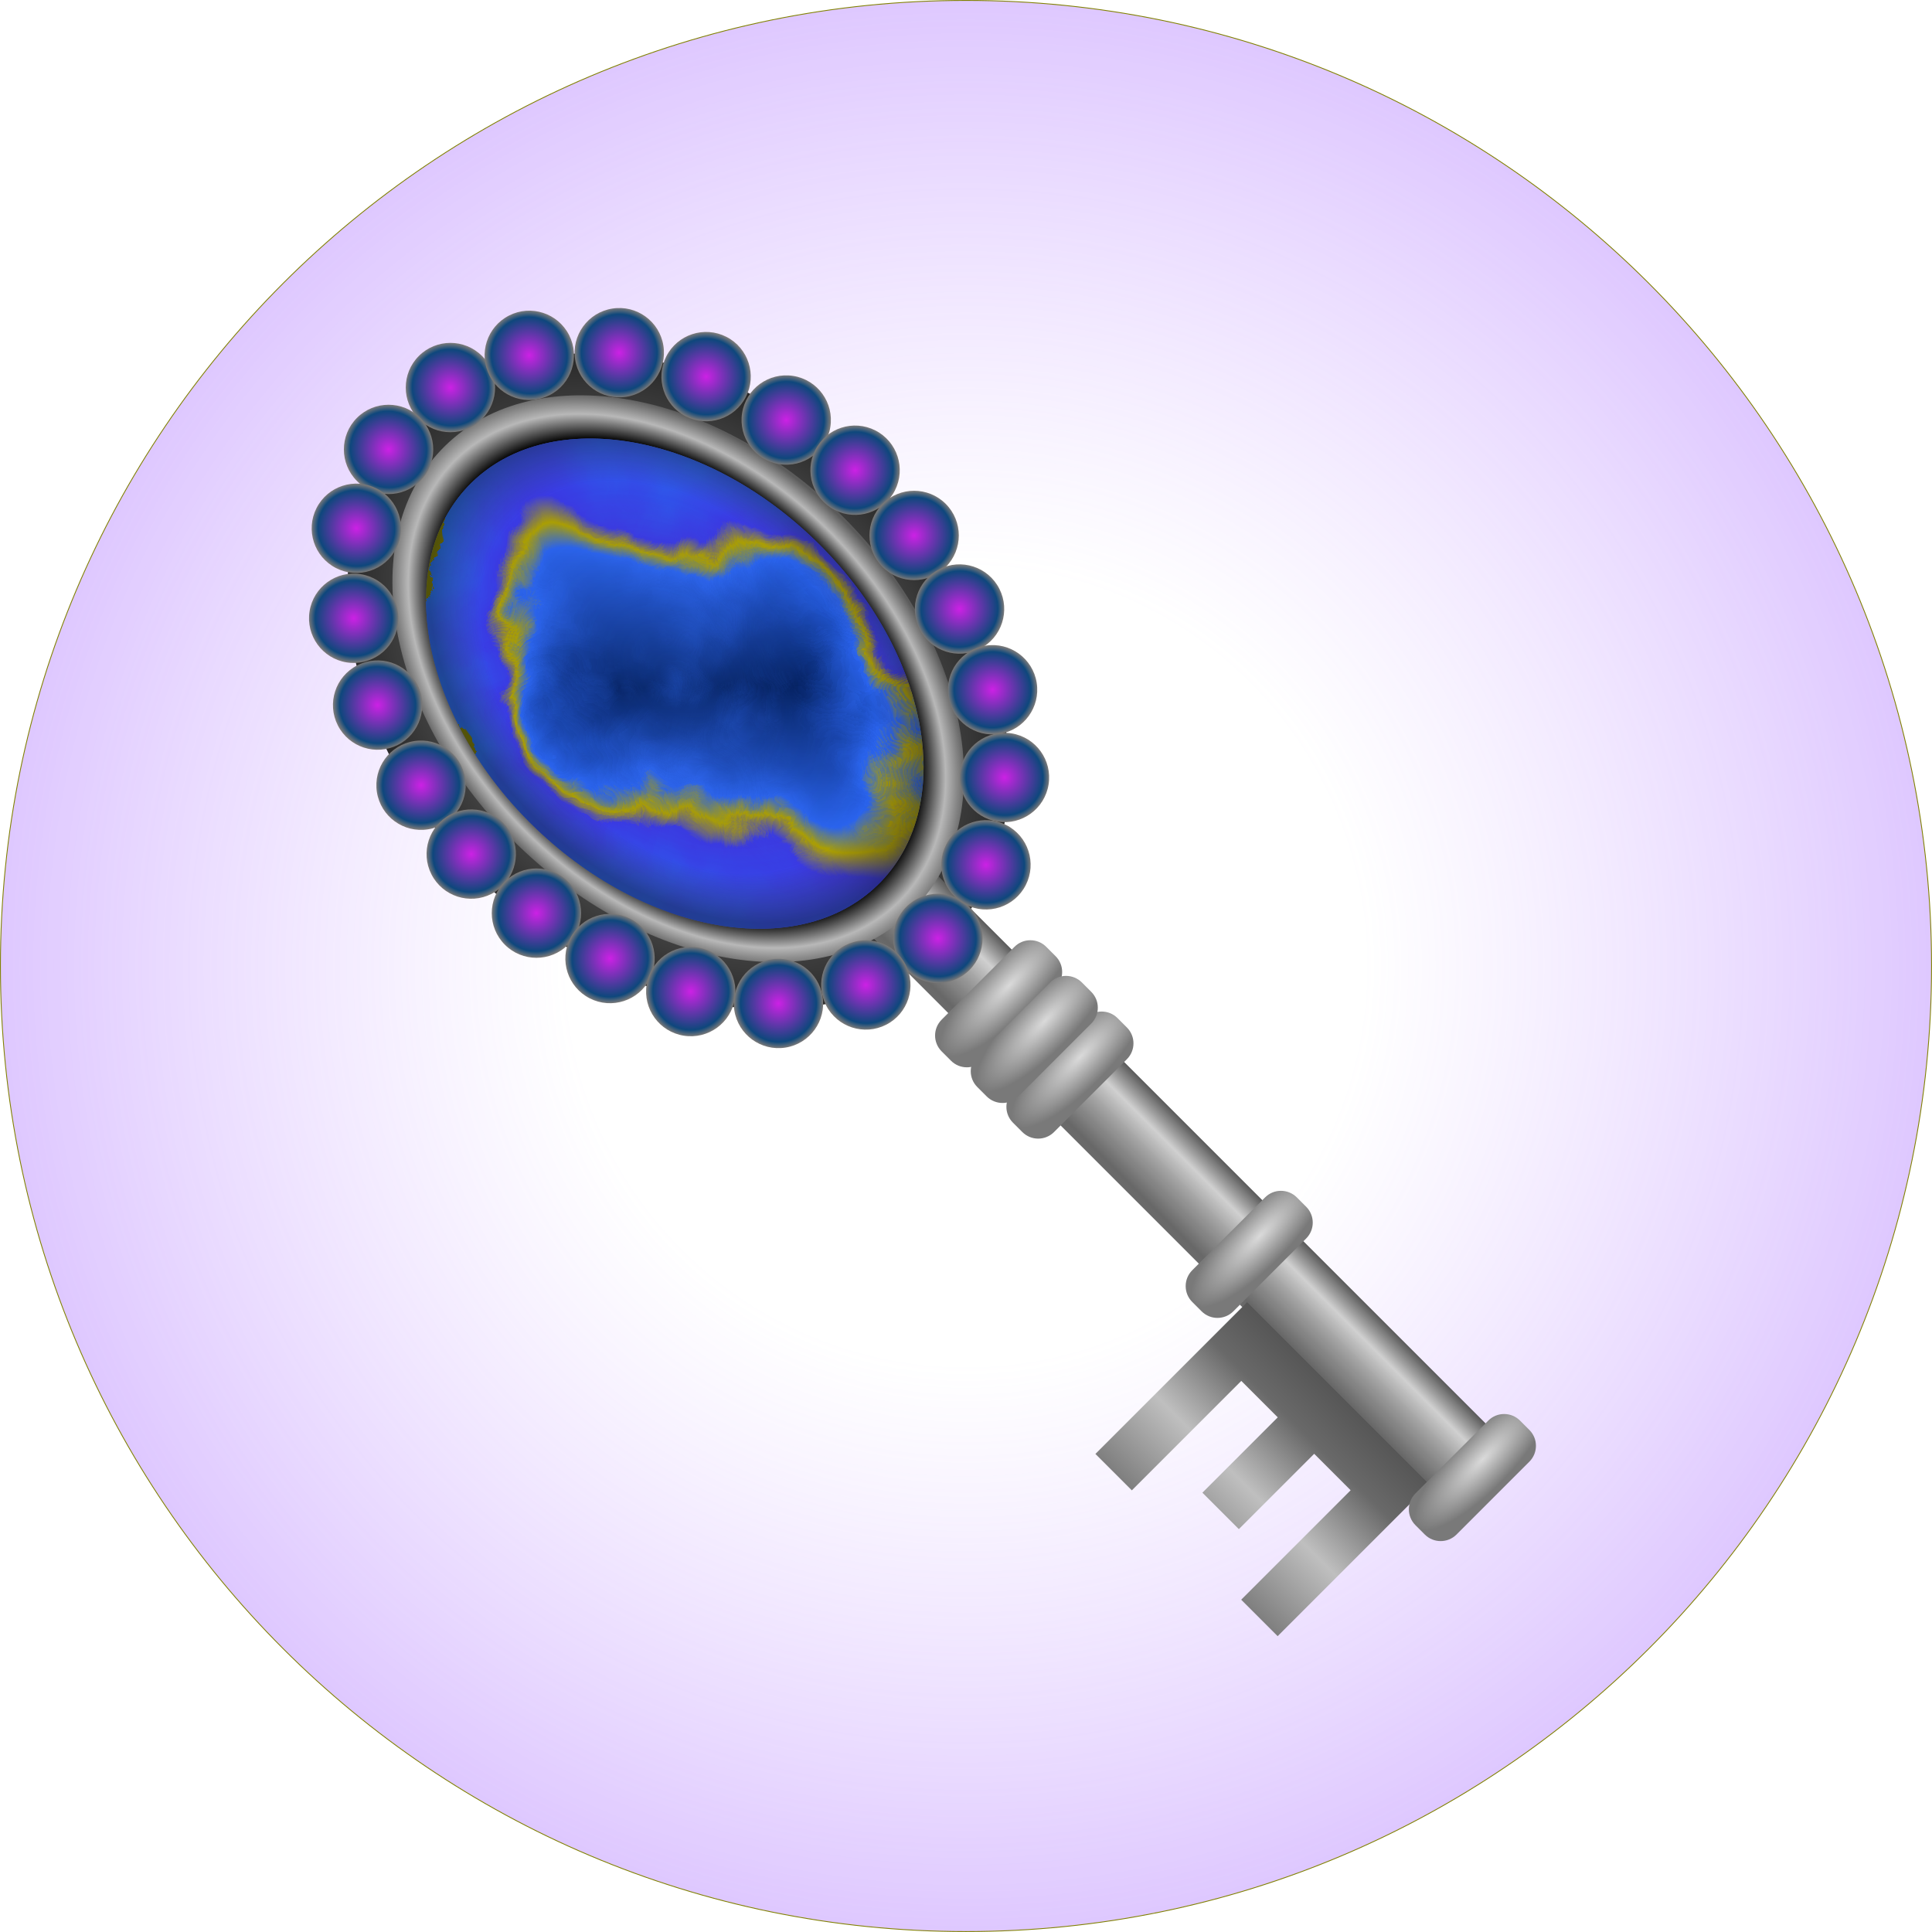
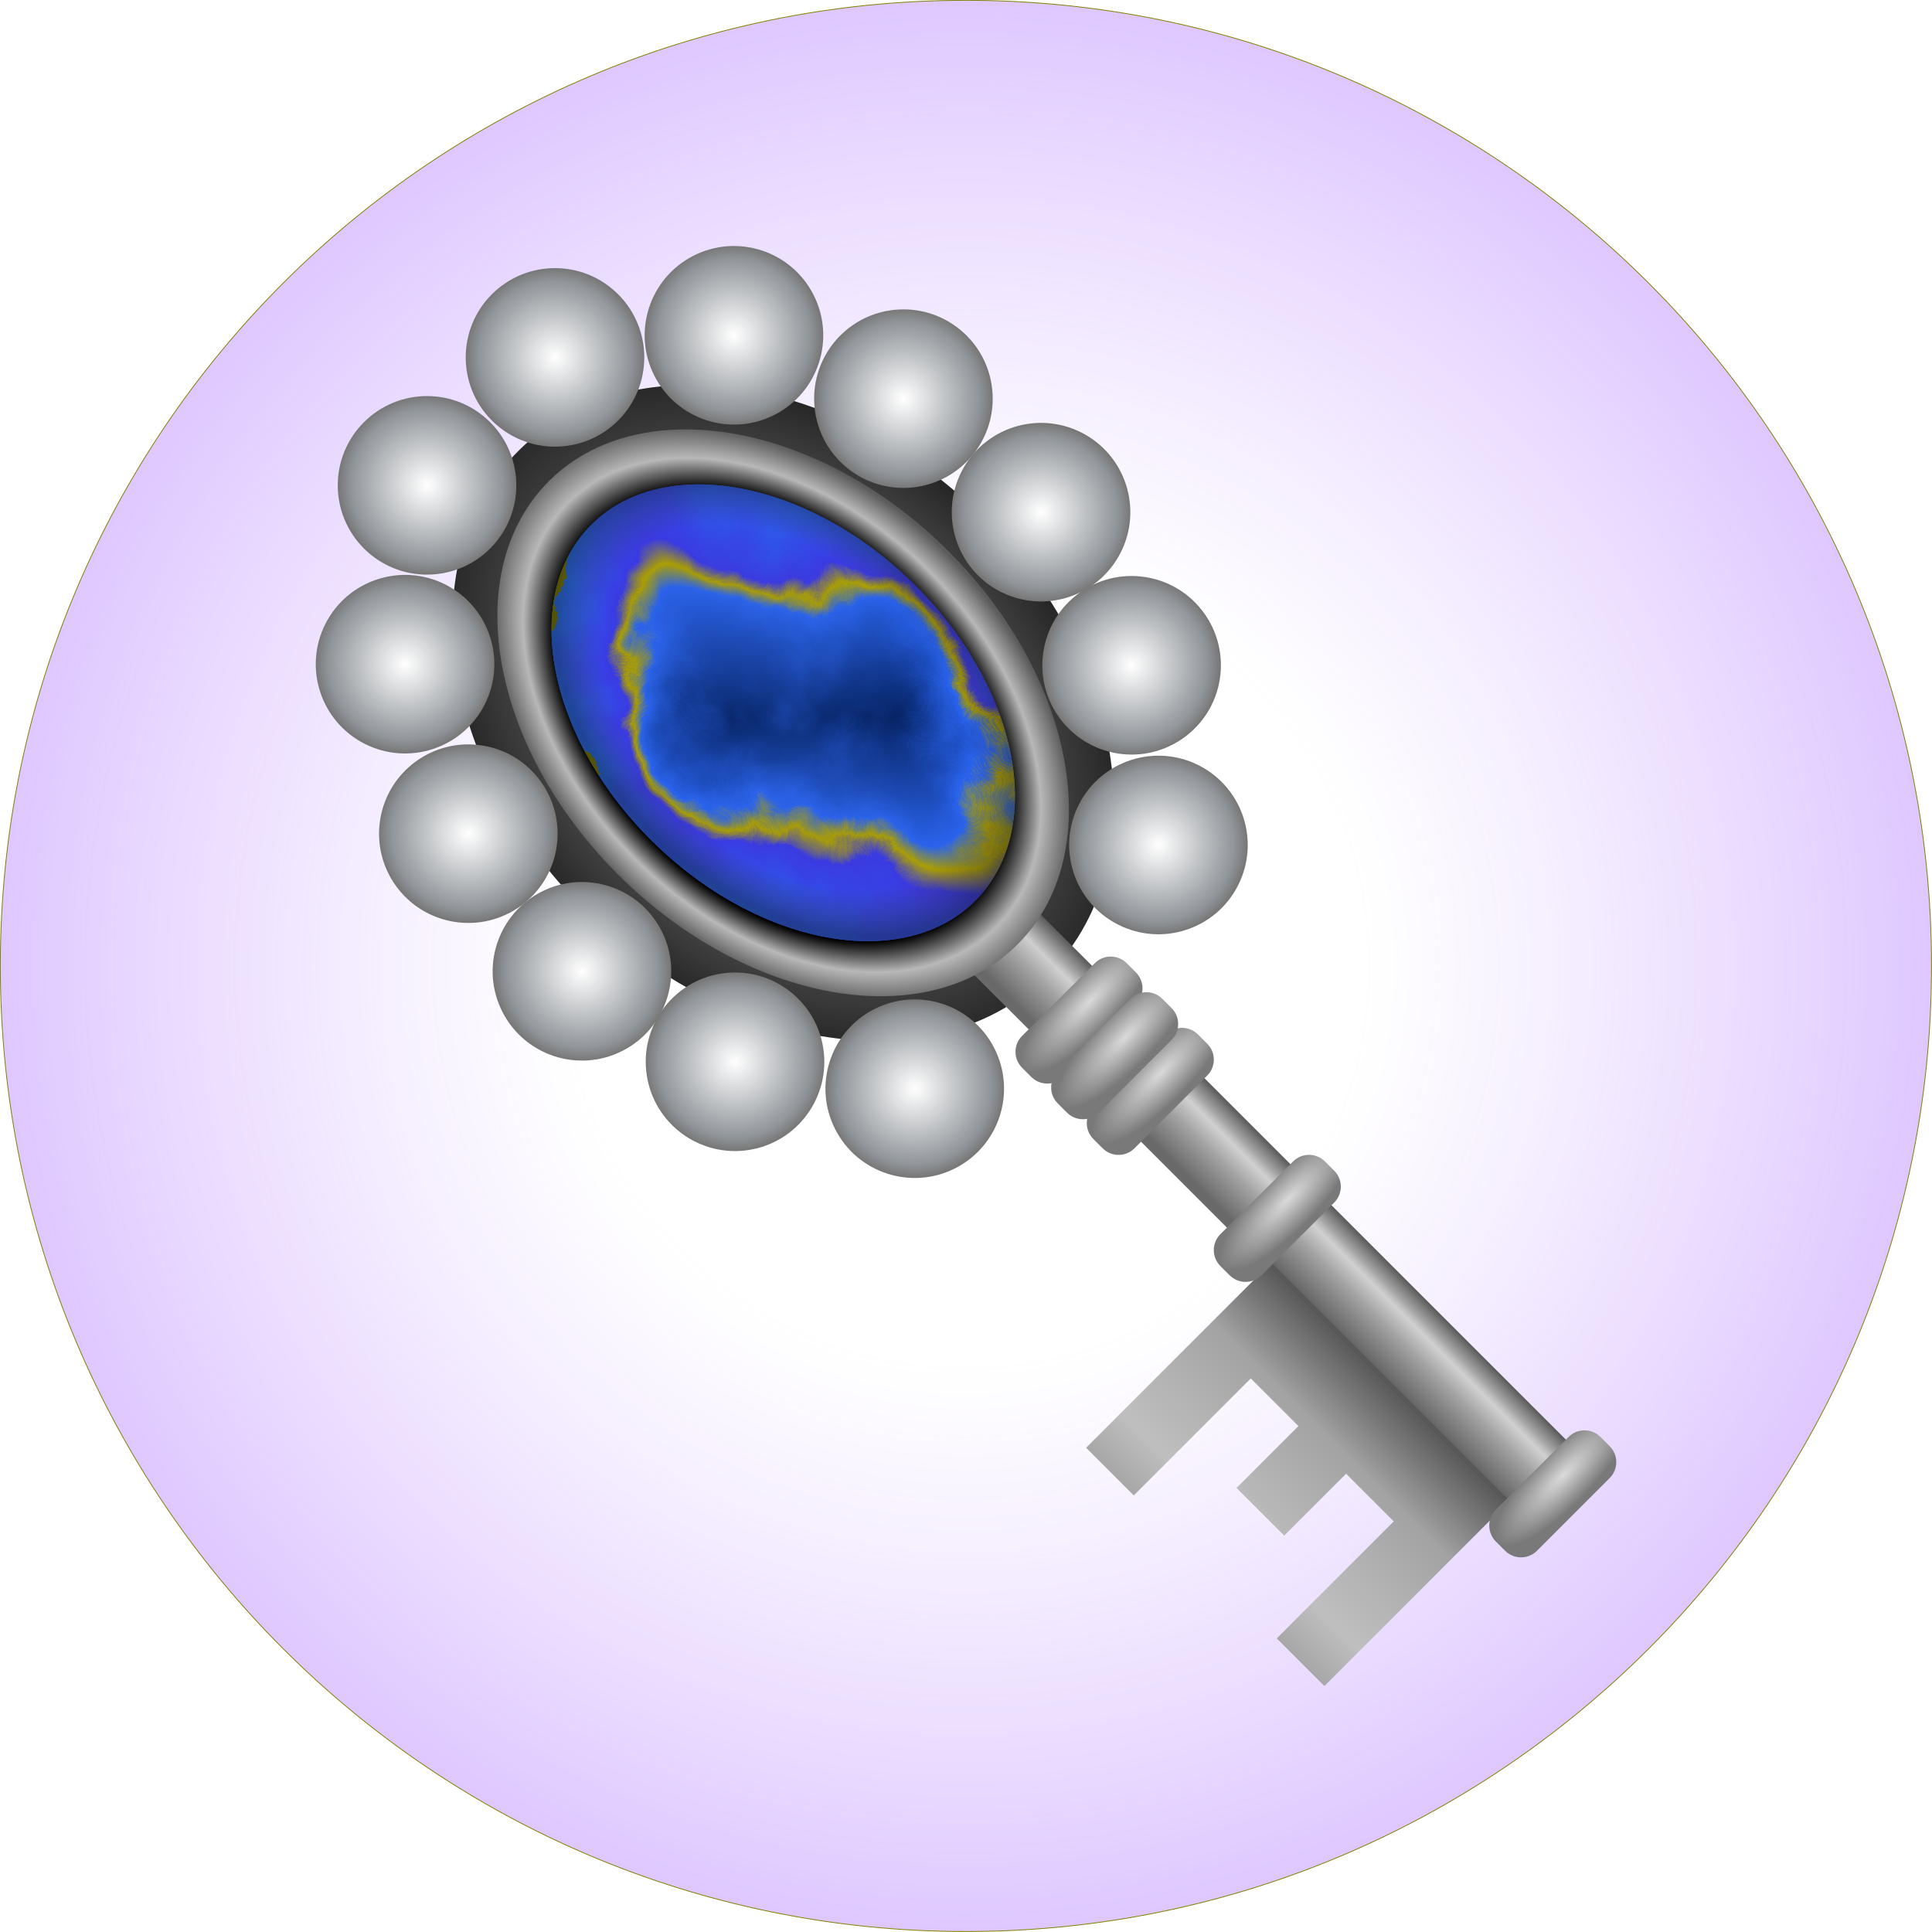
<svg xmlns="http://www.w3.org/2000/svg" xmlns:xlink="http://www.w3.org/1999/xlink" width="12.097mm" height="12.097mm" viewBox="0 0 12.097 12.097" version="1.1" id="svg8">
  <defs id="defs914">
+     <linearGradient id="linearGradient2265">
+       <stop id="stop2257" offset="0" style="stop-color:#5684ff;stop-opacity:0.154" />
+       <stop style="stop-color:#000000;stop-opacity:1" offset="0.784" id="stop2259" />
+       <stop id="stop2261" offset="0.89" style="stop-color:#b8b8b8;stop-opacity:1" />
+       <stop id="stop2263" offset="1" style="stop-color:#5b5b5b;stop-opacity:1" />
+     </linearGradient>
+     <linearGradient id="linearGradient2107">
+       <stop style="stop-color:#ffffff;stop-opacity:1" offset="0" id="stop2101" />
+       <stop id="stop2103" offset="0.86" style="stop-color:#90959a;stop-opacity:1" />
+       <stop id="stop2105" offset="1" style="stop-color:#787878;stop-opacity:1" />
+     </linearGradient>
    <linearGradient id="linearGradient3896">
      <stop id="stop3888" offset="0" style="stop-color:#cc21e5;stop-opacity:1" />
      <stop style="stop-color:#0e477c;stop-opacity:1" offset="0.86" id="stop3892" />
      <stop style="stop-color:#787878;stop-opacity:1" offset="1" id="stop3894" />
    </linearGradient>
    <linearGradient id="linearGradient10081">
      <stop id="stop10077" offset="0" style="stop-color:#666666;stop-opacity:1;" />
      <stop style="stop-color:#bfbfbf;stop-opacity:1" offset="0.47" id="stop10085" />
-       <stop id="stop10087" offset="0.788" style="stop-color:#696969;stop-opacity:1" />
+       <stop id="stop10087" offset="0.788" style="stop-color:#a3a3a3;stop-opacity:1" />
      <stop id="stop10079" offset="1" style="stop-color:#565656;stop-opacity:1" />
    </linearGradient>
    <linearGradient id="linearGradient9999">
      <stop id="stop9991" offset="0" style="stop-color:#aaaaaa;stop-opacity:1" />
      <stop id="stop9997" offset="1" style="stop-color:#272727;stop-opacity:1" />
    </linearGradient>
    <linearGradient id="linearGradient9244">
      <stop id="stop9240" offset="0" style="stop-color:#dadada;stop-opacity:1" />
      <stop id="stop9242" offset="1" style="stop-color:#797979;stop-opacity:1" />
    </linearGradient>
    <linearGradient id="linearGradient9122">
      <stop id="stop9110" offset="0" style="stop-color:#ffffff;stop-opacity:1" />
      <stop style="stop-color:#fcf8eb;stop-opacity:1" offset="0.354" id="stop9112" />
      <stop style="stop-color:#f5e2a9;stop-opacity:1" offset="0.657" id="stop9114" />
      <stop style="stop-color:#787878;stop-opacity:1" offset="0.765" id="stop9116" />
      <stop style="stop-color:#aaaaaa;stop-opacity:1" offset="0.872" id="stop9118" />
      <stop id="stop9120" offset="1" style="stop-color:#676767;stop-opacity:1" />
    </linearGradient>
    <linearGradient id="linearGradient4722">
      <stop id="stop4718" offset="0" style="stop-color:#6b6b6b;stop-opacity:1" />
      <stop style="stop-color:#676767;stop-opacity:0.996" offset="0.087" id="stop9232" />
      <stop id="stop9234" offset="0.47" style="stop-color:#a2a2a2;stop-opacity:1" />
      <stop style="stop-color:#d0d0d0;stop-opacity:0.991" offset="0.707" id="stop4726" />
      <stop id="stop4720" offset="1" style="stop-color:#5a5a5a;stop-opacity:1" />
    </linearGradient>
    <linearGradient id="linearGradient4656">
      <stop id="stop4652" offset="0" style="stop-color:#ffffff;stop-opacity:1" />
      <stop style="stop-color:#fafafa;stop-opacity:1;" offset="0.335" id="stop4680" />
      <stop style="stop-color:#d0d0d0;stop-opacity:1" offset="0.452" id="stop4668" />
      <stop style="stop-color:#484848;stop-opacity:1" offset="0.532" id="stop4666" />
      <stop style="stop-color:#aaaaaa;stop-opacity:1" offset="0.774" id="stop4660" />
      <stop id="stop4654" offset="1" style="stop-color:#4a4a4a;stop-opacity:1" />
    </linearGradient>
    <linearGradient id="linearGradient4628">
      <stop style="stop-color:#5684ff;stop-opacity:0.154" offset="0" id="stop4622" />
      <stop id="stop4624" offset="0.836" style="stop-color:#000000;stop-opacity:1" />
      <stop style="stop-color:#b8b8b8;stop-opacity:1" offset="0.924" id="stop4630" />
      <stop style="stop-color:#5b5b5b;stop-opacity:1" offset="1" id="stop4626" />
    </linearGradient>
    <linearGradient id="linearGradient4592">
      <stop id="stop4588" offset="0" style="stop-color:#ffffff;stop-opacity:0" />
      <stop style="stop-color:#b17bff;stop-opacity:0" offset="0.412" id="stop10093" />
      <stop id="stop4590" offset="1" style="stop-color:#9b56ff;stop-opacity:0.327" />
    </linearGradient>
    <linearGradient id="linearGradient866">
      <stop id="stop862" offset="0" style="stop-color:#5684ff;stop-opacity:0.154" />
      <stop style="stop-color:#432a27;stop-opacity:0.025" offset="0.8" id="stop870" />
      <stop id="stop864" offset="1" style="stop-color:#141414;stop-opacity:0.415" />
    </linearGradient>
    <linearGradient id="linearGradient846">
      <stop id="stop842" offset="0" style="stop-color:#394c6d;stop-opacity:1" />
      <stop id="stop844" offset="1" style="stop-color:#39396d;stop-opacity:1" />
    </linearGradient>
    <linearGradient id="linearGradient1465">
      <stop id="stop1461" offset="0" style="stop-color:#002062;stop-opacity:1" />
      <stop style="stop-color:#2965f3;stop-opacity:1" offset="0.327" id="stop1471" />
      <stop style="stop-color:#afa300;stop-opacity:1" offset="0.386" id="stop1469" />
      <stop id="stop1473" offset="0.449" style="stop-color:#3a3be8;stop-opacity:1" />
      <stop id="stop1463" offset="1" style="stop-color:#1693ff;stop-opacity:1" />
    </linearGradient>
    <radialGradient gradientUnits="userSpaceOnUse" gradientTransform="matrix(1,0,0,0.5,0,30)" r="120" fy="60" fx="100" cy="60" cx="100" id="radialGradient1467" xlink:href="#linearGradient1465" />
    <clipPath id="clipPath838" clipPathUnits="userSpaceOnUse">
      <ellipse ry="168.157" rx="239.624" transform="matrix(0.2645833,0,0,0.2645833,20.65678,-8.262712)" cy="257.04" cx="304.484" id="ellipse840" style="opacity:1;fill:#6d3e39;fill-opacity:1;stroke:none;stroke-width:0.5;stroke-linecap:round;stroke-miterlimit:4;stroke-dasharray:none;stroke-opacity:1" />
    </clipPath>
    <radialGradient gradientUnits="userSpaceOnUse" gradientTransform="matrix(1,0,0,0.7017544,0,76.66102)" r="239.624" fy="257.04" fx="304.484" cy="257.04" cx="304.484" id="radialGradient848" xlink:href="#linearGradient846" />
    <radialGradient gradientUnits="userSpaceOnUse" gradientTransform="matrix(1,0,0,0.7017544,0,76.66102)" r="239.624" fy="248.482" fx="305.685" cy="248.482" cx="305.685" id="radialGradient868" xlink:href="#linearGradient866" />
-     <radialGradient gradientUnits="userSpaceOnUse" r="564.521" fy="566.759" fx="567.1" cy="566.759" cx="567.1" id="radialGradient4594" xlink:href="#linearGradient4592" />
-     <radialGradient r="239.624" fy="259.595" fx="304.003" cy="259.595" cx="304.003" gradientTransform="matrix(1.027619,-0.00395973,0.00254021,0.701772,-9.055826,77.86022)" gradientUnits="userSpaceOnUse" id="radialGradient4616" xlink:href="#linearGradient4628" />
+     <radialGradient gradientUnits="userSpaceOnUse" r="564.521" fy="566.759" fx="567.1" cy="566.759" cx="567.1" id="radialGradient4594" xlink:href="#linearGradient4592" gradientTransform="matrix(0.01071426,0,0,0.01071426,-0.0276257,-0.02397186)" />
+     <radialGradient r="239.624" fy="259.595" fx="304.003" cy="259.595" cx="304.003" gradientTransform="matrix(0.00884795,-3.4071414e-5,2.187158e-5,0.00603838,-6.519866,-7.636236)" gradientUnits="userSpaceOnUse" id="radialGradient4616" xlink:href="#linearGradient2265" />
    <radialGradient r="1.746" fy="9.326" fx="10.187" cy="9.326" cx="10.187" gradientUnits="userSpaceOnUse" id="radialGradient4696" xlink:href="#linearGradient4656" />
-     <linearGradient y2="28.47" x2="-16.125" y1="28.47" x1="-17.25" gradientUnits="userSpaceOnUse" id="linearGradient9228" xlink:href="#linearGradient4722" />
-     <radialGradient r="239.624" fy="259.595" fx="304.003" cy="259.595" cx="304.003" gradientTransform="matrix(1.027619,-0.00395973,0.00254021,0.701772,-9.055826,77.86022)" gradientUnits="userSpaceOnUse" id="radialGradient9977" xlink:href="#linearGradient9999" />
-     <linearGradient gradientUnits="userSpaceOnUse" y2="39.047" x2="21.744" y1="39.047" x1="15.91" id="linearGradient10083" xlink:href="#linearGradient10081" />
+     <linearGradient y2="28.47" x2="-16.125" y1="28.47" x1="-17.25" gradientUnits="userSpaceOnUse" id="linearGradient9228" xlink:href="#linearGradient4722" gradientTransform="matrix(0.4997685,0,0,0.2843462,14.46876,-0.1548569)" />
+     <radialGradient r="239.624" fy="259.595" fx="304.003" cy="259.595" cx="304.003" gradientTransform="matrix(0.01000156,-4.1228485e-5,2.4723224e-5,0.00730681,-6.861843,-7.955086)" gradientUnits="userSpaceOnUse" id="radialGradient9977" xlink:href="#linearGradient9999" />
+     <linearGradient gradientUnits="userSpaceOnUse" y2="39.047" x2="21.744" y1="39.047" x1="15.91" id="linearGradient10083" xlink:href="#linearGradient10081" gradientTransform="matrix(0.4274212,0,0,0.3459263,-3.402742,-4.189421)" />
    <radialGradient r="1.746" fy="9.326" fx="10.187" cy="9.326" cx="10.187" gradientUnits="userSpaceOnUse" id="radialGradient10091" xlink:href="#linearGradient9122" />
    <radialGradient r="1.75" fy="37.972" fx="23.308" cy="37.972" cx="23.308" gradientTransform="matrix(1.277792,-0.02525381,0.00776277,0.3927804,-6.654138,23.82424)" gradientUnits="userSpaceOnUse" id="radialGradient4004" xlink:href="#linearGradient9244" />
    <radialGradient r="1.335" fy="9.326" fx="10.187" cy="9.326" cx="10.187" gradientTransform="matrix(1.28993,-3.0679151e-7,3.1140397e-7,1.309324,-2.953453,-2.884903)" gradientUnits="userSpaceOnUse" id="radialGradient4006" xlink:href="#linearGradient3896" />
+     <radialGradient xlink:href="#linearGradient2107" id="radialGradient2345" gradientUnits="userSpaceOnUse" gradientTransform="matrix(0.4132547,-9.8286718e-8,9.976441e-8,0.4194677,1.383685,-2.827754)" cx="10.187" cy="9.326" fx="10.187" fy="9.326" r="1.335" />
+     <radialGradient xlink:href="#linearGradient2107" id="radialGradient2349" gradientUnits="userSpaceOnUse" gradientTransform="matrix(0.4132547,-9.8286718e-8,9.976441e-8,0.4194677,0.9272667,-1.458404)" cx="10.187" cy="9.326" fx="10.187" fy="9.326" r="1.335" />
+     <radialGradient xlink:href="#linearGradient2107" id="radialGradient2357" gradientUnits="userSpaceOnUse" gradientTransform="matrix(0.4132547,-9.8286718e-8,9.976441e-8,0.4194677,-8.264254,2.747836)" cx="10.187" cy="9.326" fx="10.187" fy="9.326" r="1.335" />
+     <radialGradient xlink:href="#linearGradient2107" id="radialGradient2361" gradientUnits="userSpaceOnUse" gradientTransform="matrix(0.4132547,-9.8286718e-8,9.976441e-8,0.4194677,-5.666173,2.590158)" cx="10.187" cy="9.326" fx="10.187" fy="9.326" r="1.335" />
+     <radialGradient xlink:href="#linearGradient2107" id="radialGradient2365" gradientUnits="userSpaceOnUse" gradientTransform="matrix(0.4132547,-9.8286718e-8,9.976441e-8,0.4194677,-2.435348,0.8488042)" cx="10.187" cy="9.326" fx="10.187" fy="9.326" r="1.335" />
+     <radialGradient xlink:href="#linearGradient2107" id="radialGradient2369" gradientUnits="userSpaceOnUse" gradientTransform="matrix(0.4132547,-9.8286718e-8,9.976441e-8,0.4194677,-0.2859763,-0.7674695)" cx="10.187" cy="9.326" fx="10.187" fy="9.326" r="1.335" />
+     <radialGradient xlink:href="#linearGradient2107" id="radialGradient2465" gradientUnits="userSpaceOnUse" gradientTransform="matrix(0.4132547,-9.8286718e-8,9.976441e-8,0.4194677,-10.9361,-2.827754)" cx="10.187" cy="9.326" fx="10.187" fy="9.326" r="1.335" />
+     <radialGradient xlink:href="#linearGradient2107" id="radialGradient2467" gradientUnits="userSpaceOnUse" gradientTransform="matrix(0.4132547,-9.8286718e-8,9.976441e-8,0.4194677,-12.00279,-4.574494)" cx="10.187" cy="9.326" fx="10.187" fy="9.326" r="1.335" />
+     <radialGradient xlink:href="#linearGradient2107" id="radialGradient2469" gradientUnits="userSpaceOnUse" gradientTransform="matrix(0.4132547,-9.8286718e-8,9.976441e-8,0.4194677,-12.40227,-6.392586)" cx="10.187" cy="9.326" fx="10.187" fy="9.326" r="1.335" />
+     <radialGradient xlink:href="#linearGradient2107" id="radialGradient2471" gradientUnits="userSpaceOnUse" gradientTransform="matrix(0.4132547,-9.8286717e-8,9.9764409e-8,0.4194677,-12.90756,-7.37676)" cx="10.187" cy="9.326" fx="10.187" fy="9.326" r="1.335" />
+     <radialGradient xlink:href="#linearGradient2107" id="radialGradient2473" gradientUnits="userSpaceOnUse" gradientTransform="matrix(0.4132547,-9.8286718e-8,9.976441e-8,0.4194677,-12.07128,-8.96898)" cx="10.187" cy="9.326" fx="10.187" fy="9.326" r="1.335" />
+     <radialGradient xlink:href="#linearGradient2107" id="radialGradient2475" gradientUnits="userSpaceOnUse" gradientTransform="matrix(0.4132547,-9.8286718e-8,9.976441e-8,0.4194677,-10.78955,2.34862)" cx="10.187" cy="9.326" fx="10.187" fy="9.326" r="1.335" />
+     <radialGradient xlink:href="#linearGradient9244" id="radialGradient2711" gradientUnits="userSpaceOnUse" gradientTransform="matrix(0.3380825,-0.00668174,0.0020539,0.1039232,-1.717609,2.512354)" cx="23.308" cy="37.972" fx="23.308" fy="37.972" r="1.75" />
  </defs>
  <filter id="FillPaint">
    <feTurbulence id="feTurbulence904" result="turbulence" stitchTiles="noStitch" seed="149" numOctaves="6" baseFrequency="0.009" type="fractalNoise" />
    <feDisplacementMap id="feDisplacementMap906" yChannelSelector="B" xChannelSelector="G" scale="100" in="SourceGraphic" in2="turbulence" />
  </filter>
-   <circle transform="matrix(0.01071426,0,0,0.01071426,-0.02762532,-0.02397172)" r="564.271" cy="566.759" cx="567.1" id="path878" style="opacity:1;fill:url(#radialGradient4594);fill-opacity:1;stroke:#808000;stroke-width:0.5;stroke-linecap:round;stroke-miterlimit:4;stroke-dasharray:none;stroke-opacity:1" />
-   <g transform="translate(-0.06918809,0.03901038)" id="g3982">
-     <ellipse ry="168.157" rx="239.624" cy="257.04" cx="304.484" transform="matrix(-0.00701663,-0.00674487,-0.00718937,0.00753137,8.300117,4.345081)" id="ellipse9963" style="opacity:1;fill:url(#radialGradient9977);fill-opacity:1;stroke:none;stroke-width:0.5;stroke-linecap:round;stroke-miterlimit:4;stroke-dasharray:none;stroke-opacity:1;image-rendering:auto" />
-     <rect style="opacity:1;fill:url(#linearGradient9228);fill-opacity:1;stroke:none;stroke-width:0.5;stroke-linecap:round;stroke-miterlimit:4;stroke-dasharray:none;stroke-opacity:1" id="rect4714" width="1.125" height="17.75" x="-17.25" y="19.595" transform="matrix(0.3533897,-0.3533897,0.2010631,0.2010631,7.640108,-4.254092)" />
-     <path style="fill:url(#linearGradient10083);fill-opacity:1;stroke:none;stroke-width:1px;stroke-linecap:butt;stroke-linejoin:miter;stroke-opacity:1" d="m 16.666,35.998 h 5.078 v 6.099 H 16.666 v -1.22 h 3.663 v -1.22 h -2.521 v -1.22 h 2.521 v -1.22 h -3.663 z" id="path10075" transform="matrix(0.1870887,-0.1870887,0.1870887,0.1870887,-2.92488,5.44778)" />
-     <g id="g4648" transform="rotate(-4.173262,7.751619,6.021586)">
-       <ellipse cx="304.484" cy="257.04" rx="239.624" ry="168.157" transform="matrix(-0.00574829,-0.00641028,-0.00636904,0.00578553,7.843961,4.43018)" id="ellipse4608" style="opacity:1;fill:url(#radialGradient4616);fill-opacity:1;stroke:none;stroke-width:0.5;stroke-linecap:round;stroke-miterlimit:4;stroke-dasharray:none;stroke-opacity:1" />
-       <g transform="translate(0.3543077,-0.5848717)" id="g4640">
-         <g id="g836" clip-path="url(#clipPath838)" transform="matrix(-0.0189134,-0.02095587,-0.02095587,0.0189134,7.245303,5.570682)">
-           <ellipse style="opacity:1;fill:url(#radialGradient848);fill-opacity:1;stroke:none;stroke-width:0.5;stroke-linecap:round;stroke-miterlimit:4;stroke-dasharray:none;stroke-opacity:1" id="ellipse832" cx="304.484" cy="257.04" transform="matrix(0.2645833,0,0,0.2645833,20.65678,-8.262712)" rx="239.624" ry="168.157" />
-           <ellipse id="ellipse909" style="fill:url(#radialGradient1467);fill-opacity:1;stroke:#808000;stroke-width:5px;filter:url(#FillPaint)" ry="50" rx="100" cy="60" cx="100" />
-         </g>
-         <ellipse ry="168.157" rx="239.624" transform="matrix(-0.00500417,-0.00554457,-0.00554457,0.00500417,7.027764,4.981524)" cy="257.04" cx="304.484" id="ellipse860" style="opacity:1;fill:url(#radialGradient868);fill-opacity:1;stroke:none;stroke-width:0.5;stroke-linecap:round;stroke-miterlimit:4;stroke-dasharray:none;stroke-opacity:1" />
+   <circle r="6.046" cy="6.048" cx="6.048" id="path878" style="opacity:1;fill:url(#radialGradient4594);fill-opacity:1;stroke:#808000;stroke-width:0.005;stroke-linecap:round;stroke-miterlimit:4;stroke-dasharray:none;stroke-opacity:1" />
+   <g id="g2563" transform="rotate(-45,6.493284,5.585136)">
+     <ellipse ry="1.751" rx="2.332" cy="-6.089" cx="-3.81" transform="matrix(-0.019744,-0.9998051,-0.9997302,0.02322626,0,0)" id="ellipse9963" style="opacity:1;fill:url(#radialGradient9977);fill-opacity:1;stroke:none;stroke-width:0.005;stroke-linecap:round;stroke-miterlimit:4;stroke-dasharray:none;stroke-opacity:1;image-rendering:auto" />
+     <rect style="opacity:1;fill:url(#linearGradient9228);fill-opacity:1;stroke:none;stroke-width:0.188;stroke-linecap:round;stroke-miterlimit:4;stroke-dasharray:none;stroke-opacity:1" id="rect4714" width="0.562" height="5.047" x="5.848" y="5.417" />
+     <path style="fill:url(#linearGradient10083);fill-opacity:1;stroke:none;stroke-width:0.385px;stroke-linecap:butt;stroke-linejoin:miter;stroke-opacity:1" d="M 4.25,8.263 H 5.891 V 10.373 H 4.25 l -2e-7,-0.422 H 5.286 V 9.529 H 4.738 l 1e-7,-0.422 h 0.548 l 2e-7,-0.422 H 4.25 Z" id="path10075" />
+     <ellipse style="opacity:1;fill:url(#radialGradient4616);fill-opacity:1;stroke:none;stroke-width:0.004;stroke-linecap:round;stroke-miterlimit:4;stroke-dasharray:none;stroke-opacity:1" id="ellipse4608" transform="matrix(-0.01844344,-0.9998299,-0.9996908,0.02486396,0,0)" ry="1.447" rx="2.063" cy="-6.094" cx="-3.82" />
+     <g id="g4640" transform="matrix(0.6919461,0.6145047,-0.5978356,0.7112393,6.07851,-2.095608)">
+       <g transform="matrix(-0.0189134,-0.02095587,-0.02095587,0.0189134,7.245303,5.570682)" clip-path="url(#clipPath838)" id="g836">
+         <ellipse ry="168.157" rx="239.624" transform="matrix(0.2645833,0,0,0.2645833,20.65678,-8.262712)" cy="257.04" cx="304.484" id="ellipse832" style="opacity:1;fill:url(#radialGradient848);fill-opacity:1;stroke:none;stroke-width:0.5;stroke-linecap:round;stroke-miterlimit:4;stroke-dasharray:none;stroke-opacity:1" />
+         <ellipse cx="100" cy="60" rx="100" ry="50" style="fill:url(#radialGradient1467);fill-opacity:1;stroke:#808000;stroke-width:5px;filter:url(#FillPaint)" id="ellipse909" />
      </g>
+       <ellipse style="opacity:1;fill:url(#radialGradient868);fill-opacity:1;stroke:none;stroke-width:0.5;stroke-linecap:round;stroke-miterlimit:4;stroke-dasharray:none;stroke-opacity:1" id="ellipse860" cx="304.484" cy="257.04" transform="matrix(-0.00500417,-0.00554457,-0.00554457,0.00500417,7.027764,4.981524)" rx="239.624" ry="168.157" />
    </g>
-     <rect style="opacity:1;fill:url(#radialGradient4004);fill-opacity:1;stroke:none;stroke-width:0.5;stroke-linecap:round;stroke-miterlimit:4;stroke-dasharray:none;stroke-opacity:1" id="rect9238" width="3.5" height="1.375" x="21.188" y="37.595" transform="matrix(0.1870887,-0.1870887,0.1870887,0.1870887,-5.131713,3.375245)" ry="0.531" />
-     <circle r="1.746" cy="9.326" cx="10.187" transform="matrix(-0.1132678,0.1132678,0.1132678,0.1132678,6.039207,3.626539)" id="circle4791" style="opacity:1;fill:url(#radialGradient4006);fill-opacity:1;stroke:none;stroke-width:0.5;stroke-linecap:round;stroke-miterlimit:4;stroke-dasharray:none;stroke-opacity:1" />
-     <use x="0" y="0" xlink:href="#circle4791" id="use9895" width="100%" height="100%" transform="translate(-3.052228,-3.449104)" />
-     <use x="0" y="0" xlink:href="#circle4791" transform="rotate(18,16.18742,-4.065192)" id="use9897" width="100%" height="100%" />
-     <use x="0" y="0" xlink:href="#circle4791" transform="rotate(36,10.58777,0.9330792)" id="use9899" width="100%" height="100%" />
-     <use x="0" y="0" xlink:href="#circle4791" transform="rotate(54,8.651916,3.281936)" id="use9901" width="100%" height="100%" />
-     <use x="0" y="0" xlink:href="#circle4791" transform="rotate(72,7.69981,4.014164)" id="use9903" width="100%" height="100%" />
-     <use x="0" y="0" xlink:href="#circle4791" transform="rotate(90,7.128885,4.500817)" id="use9905" width="100%" height="100%" />
-     <use x="0" y="0" xlink:href="#circle4791" transform="rotate(108,6.758686,4.854814)" id="use9907" width="100%" height="100%" />
-     <use x="0" y="0" xlink:href="#circle4791" transform="rotate(126,6.509524,5.145569)" id="use9909" width="100%" height="100%" />
-     <use x="0" y="0" xlink:href="#circle4791" transform="rotate(144,6.313818,5.400654)" id="use9911" width="100%" height="100%" />
-     <use x="0" y="0" xlink:href="#circle4791" transform="rotate(162,6.128671,5.630215)" id="use9913" width="100%" height="100%" />
-     <use x="0" y="0" xlink:href="#circle4791" transform="rotate(-18,-5.888319,8.659789)" id="use9933" width="100%" height="100%" />
-     <use x="0" y="0" xlink:href="#use9895" id="use9941" transform="matrix(0,1,1,0,0.1144424,-0.1144424)" width="100%" height="100%" />
-     <use x="0" y="0" xlink:href="#use9897" id="use9943" transform="matrix(0,1,1,0,0.1144424,-0.1144424)" width="100%" height="100%" />
-     <use x="0" y="0" xlink:href="#use9899" id="use9945" transform="matrix(0,1,1,0,0.1144424,-0.1144424)" width="100%" height="100%" />
-     <use x="0" y="0" xlink:href="#use9901" id="use9947" transform="matrix(0,1,1,0,0.1144424,-0.1144424)" width="100%" height="100%" />
-     <use x="0" y="0" xlink:href="#use9903" id="use9949" transform="matrix(0,1,1,0,0.1144424,-0.1144424)" width="100%" height="100%" />
-     <use x="0" y="0" xlink:href="#use9905" id="use9951" transform="matrix(0,1,1,0,0.1144424,-0.1144424)" width="100%" height="100%" />
-     <use x="0" y="0" xlink:href="#use9907" id="use9953" transform="matrix(0,1,1,0,0.1144424,-0.1144424)" width="100%" height="100%" />
-     <use x="0" y="0" xlink:href="#use9909" id="use9955" transform="matrix(0,1,1,0,0.1144424,-0.1144424)" width="100%" height="100%" />
-     <use x="0" y="0" xlink:href="#use9911" id="use9957" transform="matrix(0,1,1,0,0.1144424,-0.1144424)" width="100%" height="100%" />
-     <use x="0" y="0" xlink:href="#use9913" id="use9959" transform="matrix(0,1,1,0,0.1144424,-0.1144424)" width="100%" height="100%" />
-     <use x="0" y="0" xlink:href="#use9933" id="use9961" transform="matrix(0,1,1,0,0.1144424,-0.1144424)" width="100%" height="100%" />
-     <use x="0" y="0" xlink:href="#use10001" id="use10003" width="100%" height="100%" transform="translate(0.2232421,0.2232422)" />
-     <use x="0" y="0" xlink:href="#rect9238" id="use10001" width="100%" height="100%" transform="translate(0.2232421,0.2232422)" />
-     <use x="0" y="0" xlink:href="#use10003" id="use10071" transform="translate(1.122532,1.122532)" width="100%" height="100%" />
-     <use x="0" y="0" xlink:href="#use10071" id="use10073" transform="translate(1.39749,1.397491)" width="100%" height="100%" />
+     <rect style="opacity:1;fill:url(#radialGradient2711);fill-opacity:1;stroke:none;stroke-width:0.132;stroke-linecap:round;stroke-miterlimit:4;stroke-dasharray:none;stroke-opacity:1" id="rect9238" width="0.926" height="0.364" x="5.649" y="6.156" ry="0.141" />
+     <circle style="opacity:1;fill:url(#radialGradient2345);fill-opacity:1;stroke:none;stroke-width:0.16;stroke-linecap:round;stroke-miterlimit:4;stroke-dasharray:none;stroke-opacity:1" id="use9941" cx="5.593" cy="1.084" r="0.559" />
+     <circle style="opacity:1;fill:url(#radialGradient2369);fill-opacity:1;stroke:none;stroke-width:0.16;stroke-linecap:round;stroke-miterlimit:4;stroke-dasharray:none;stroke-opacity:1" id="use9943" transform="rotate(-18)" cx="3.924" cy="3.145" r="0.559" />
+     <circle style="opacity:1;fill:url(#radialGradient2365);fill-opacity:1;stroke:none;stroke-width:0.16;stroke-linecap:round;stroke-miterlimit:4;stroke-dasharray:none;stroke-opacity:1" id="use9945" transform="rotate(-36)" cx="1.774" cy="4.761" r="0.559" />
+     <circle style="opacity:1;fill:url(#radialGradient2361);fill-opacity:1;stroke:none;stroke-width:0.16;stroke-linecap:round;stroke-miterlimit:4;stroke-dasharray:none;stroke-opacity:1" id="use9947" transform="rotate(-54)" cx="-1.456" cy="6.502" r="0.559" />
+     <circle style="opacity:1;fill:url(#radialGradient2357);fill-opacity:1;stroke:none;stroke-width:0.16;stroke-linecap:round;stroke-miterlimit:4;stroke-dasharray:none;stroke-opacity:1" id="use9949" transform="rotate(-72)" cx="-4.055" cy="6.66" r="0.559" />
+     <circle style="opacity:1;fill:url(#radialGradient2349);fill-opacity:1;stroke:none;stroke-width:0.16;stroke-linecap:round;stroke-miterlimit:4;stroke-dasharray:none;stroke-opacity:1" id="use9961" transform="rotate(18)" cx="5.137" cy="2.454" r="0.559" />
+     <use x="0" y="0" xlink:href="#use10001" id="use10003" width="100%" height="100%" transform="translate(0,0.3157121)" />
+     <use x="0" y="0" xlink:href="#rect9238" id="use10001" width="100%" height="100%" transform="translate(0,0.3157121)" />
+     <use x="0" y="0" xlink:href="#use10003" id="use10071" transform="translate(-6.4355947e-8,1.124479)" width="100%" height="100%" />
+     <use x="0" y="0" xlink:href="#use10071" id="use10073" transform="translate(-6.4355947e-8,2.439371)" width="100%" height="100%" />
+     <circle transform="scale(-1,1)" r="0.559" cy="1.084" cx="-6.726" id="circle2453" style="opacity:1;fill:url(#radialGradient2465);fill-opacity:1;stroke:none;stroke-width:0.16;stroke-linecap:round;stroke-miterlimit:4;stroke-dasharray:none;stroke-opacity:1" />
+     <circle r="0.559" cy="-0.662" cx="-7.793" transform="matrix(-0.9510565,-0.309017,-0.309017,0.9510565,0,0)" id="circle2455" style="opacity:1;fill:url(#radialGradient2467);fill-opacity:1;stroke:none;stroke-width:0.16;stroke-linecap:round;stroke-miterlimit:4;stroke-dasharray:none;stroke-opacity:1" />
+     <circle r="0.559" cy="-2.48" cx="-8.193" transform="matrix(-0.809017,-0.5877853,-0.5877853,0.809017,0,0)" id="circle2457" style="opacity:1;fill:url(#radialGradient2469);fill-opacity:1;stroke:none;stroke-width:0.16;stroke-linecap:round;stroke-miterlimit:4;stroke-dasharray:none;stroke-opacity:1" />
+     <circle r="0.559" cy="-3.465" cx="-8.698" transform="matrix(-0.5877853,-0.809017,-0.809017,0.5877853,0,0)" id="circle2459" style="opacity:1;fill:url(#radialGradient2471);fill-opacity:1;stroke:none;stroke-width:0.16;stroke-linecap:round;stroke-miterlimit:4;stroke-dasharray:none;stroke-opacity:1" />
+     <circle r="0.559" cy="-5.057" cx="-7.862" transform="matrix(-0.309017,-0.9510565,-0.9510565,0.309017,0,0)" id="circle2461" style="opacity:1;fill:url(#radialGradient2473);fill-opacity:1;stroke:none;stroke-width:0.16;stroke-linecap:round;stroke-miterlimit:4;stroke-dasharray:none;stroke-opacity:1" />
+     <circle r="0.559" cy="6.261" cx="-6.58" transform="matrix(-0.9510565,0.309017,0.309017,0.9510565,0,0)" id="circle2463" style="opacity:1;fill:url(#radialGradient2475);fill-opacity:1;stroke:none;stroke-width:0.16;stroke-linecap:round;stroke-miterlimit:4;stroke-dasharray:none;stroke-opacity:1" />
  </g>
</svg>
